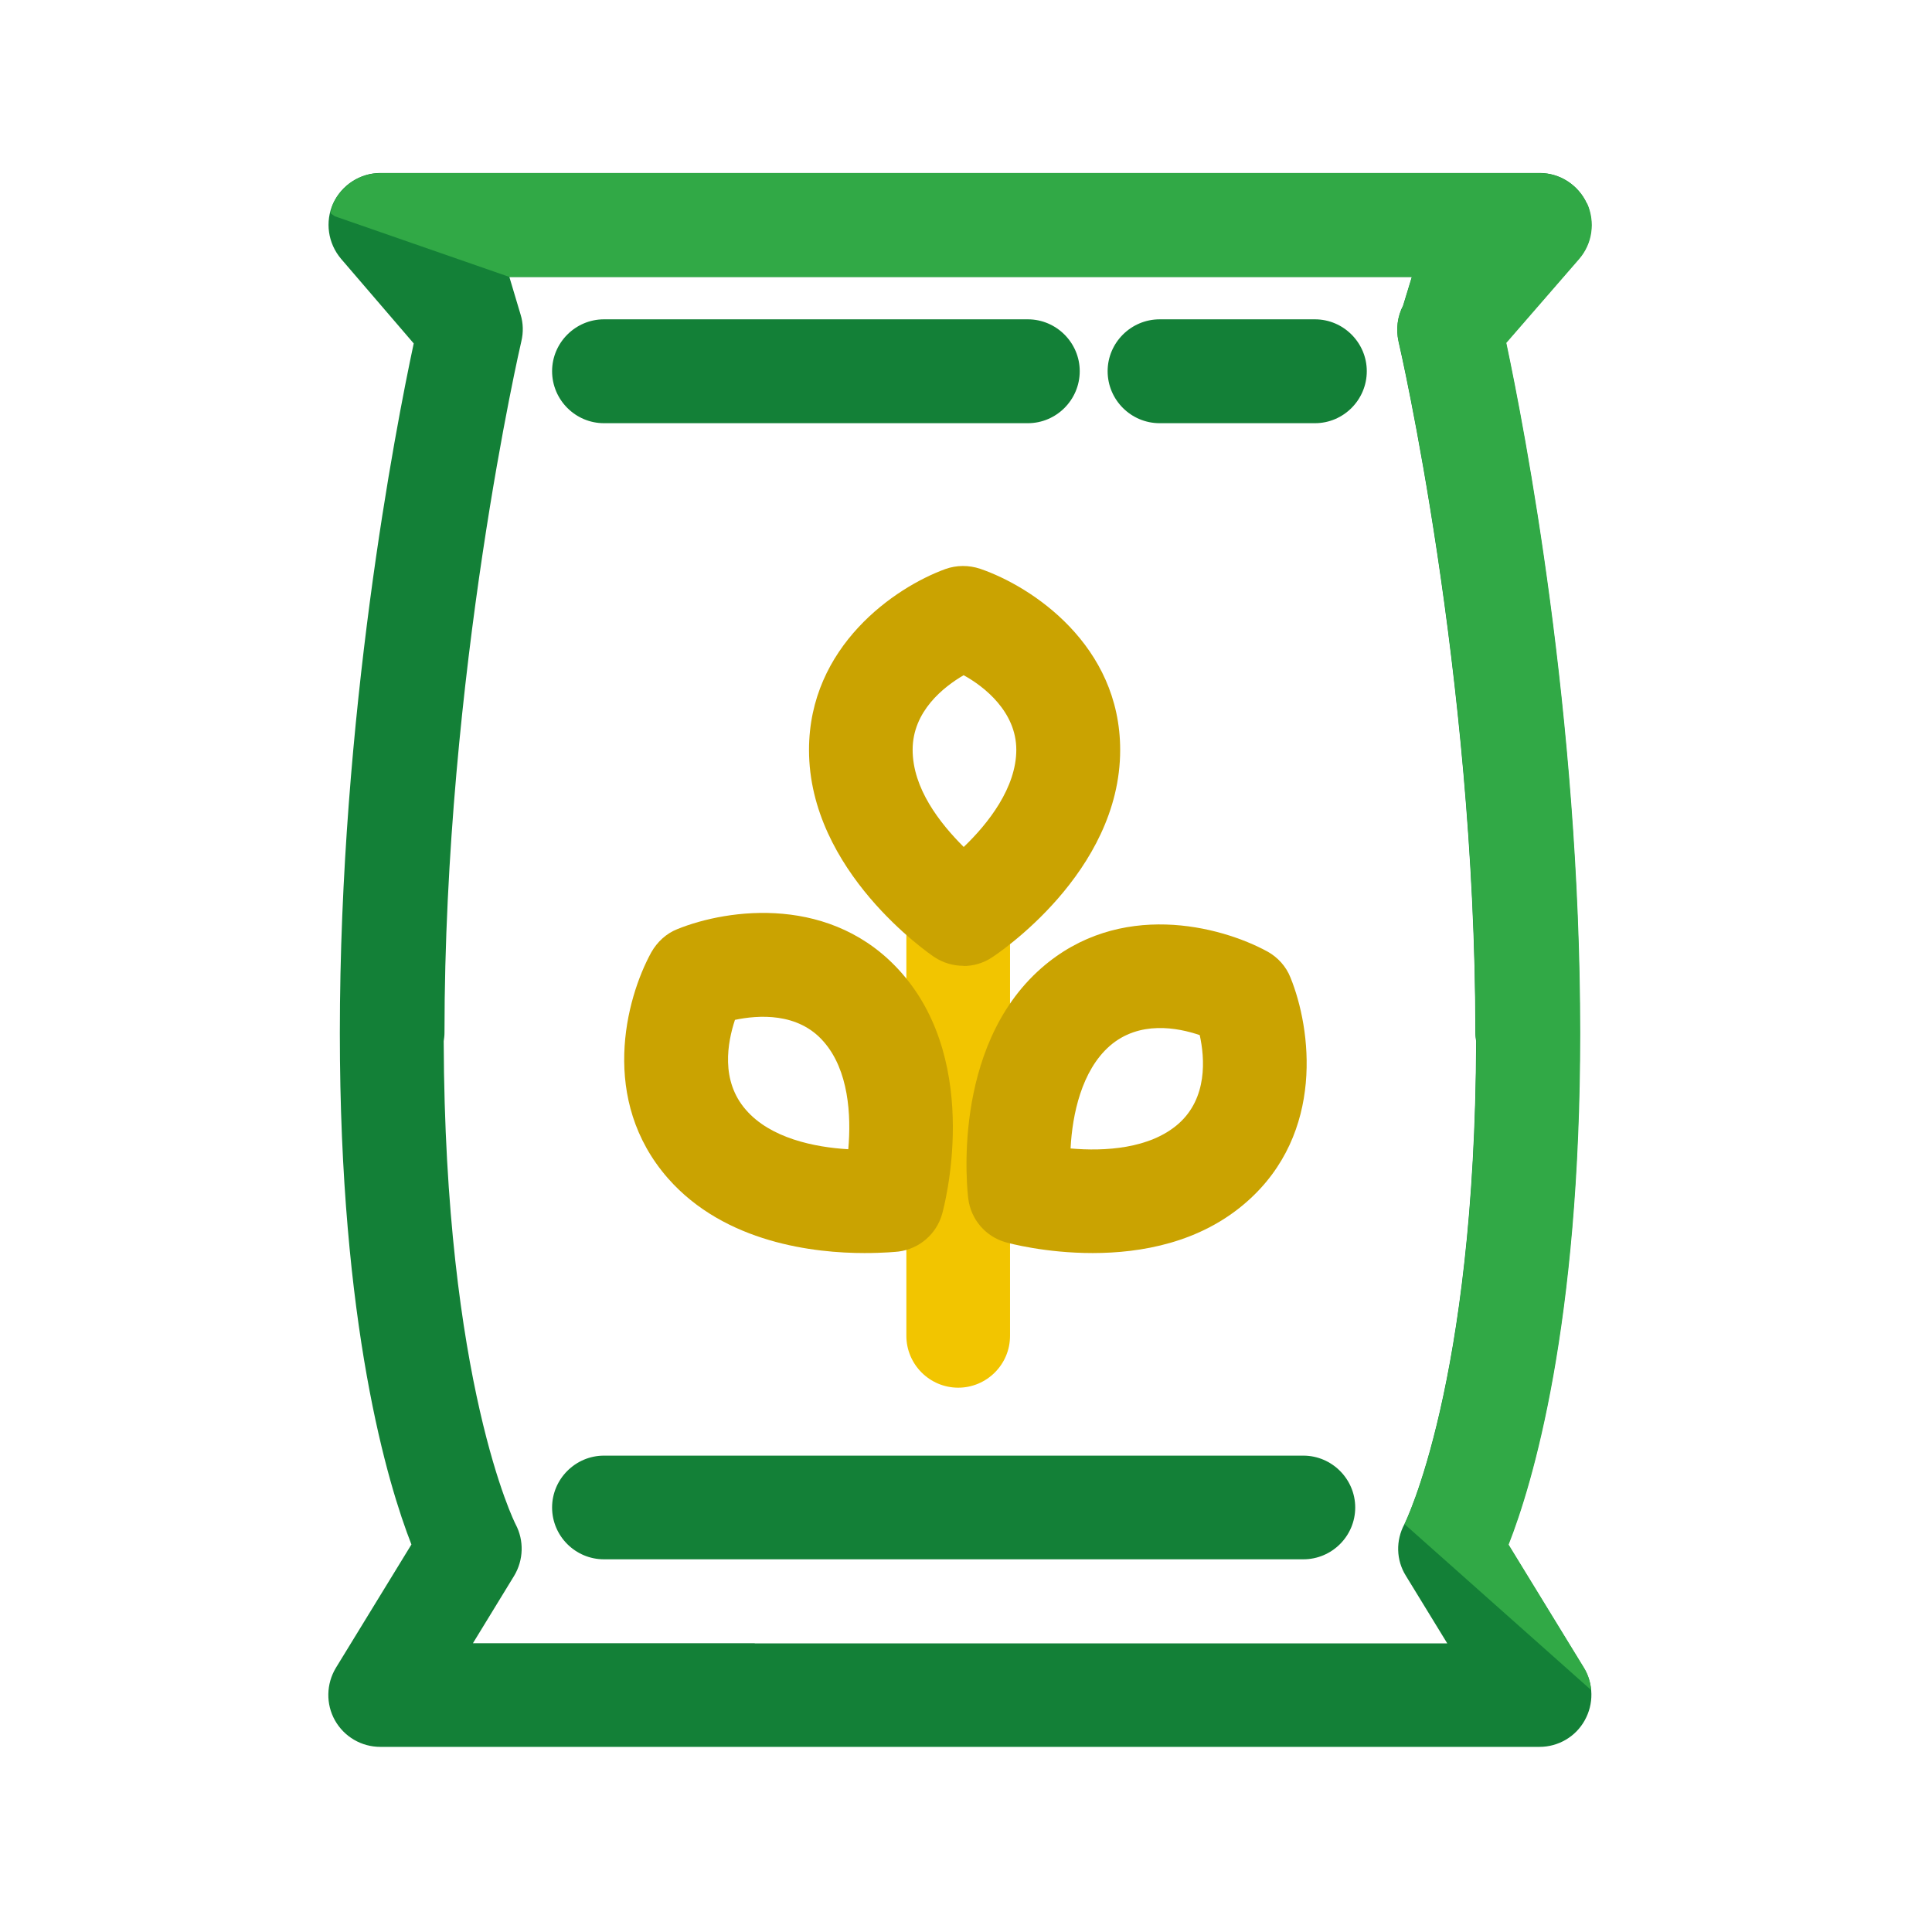
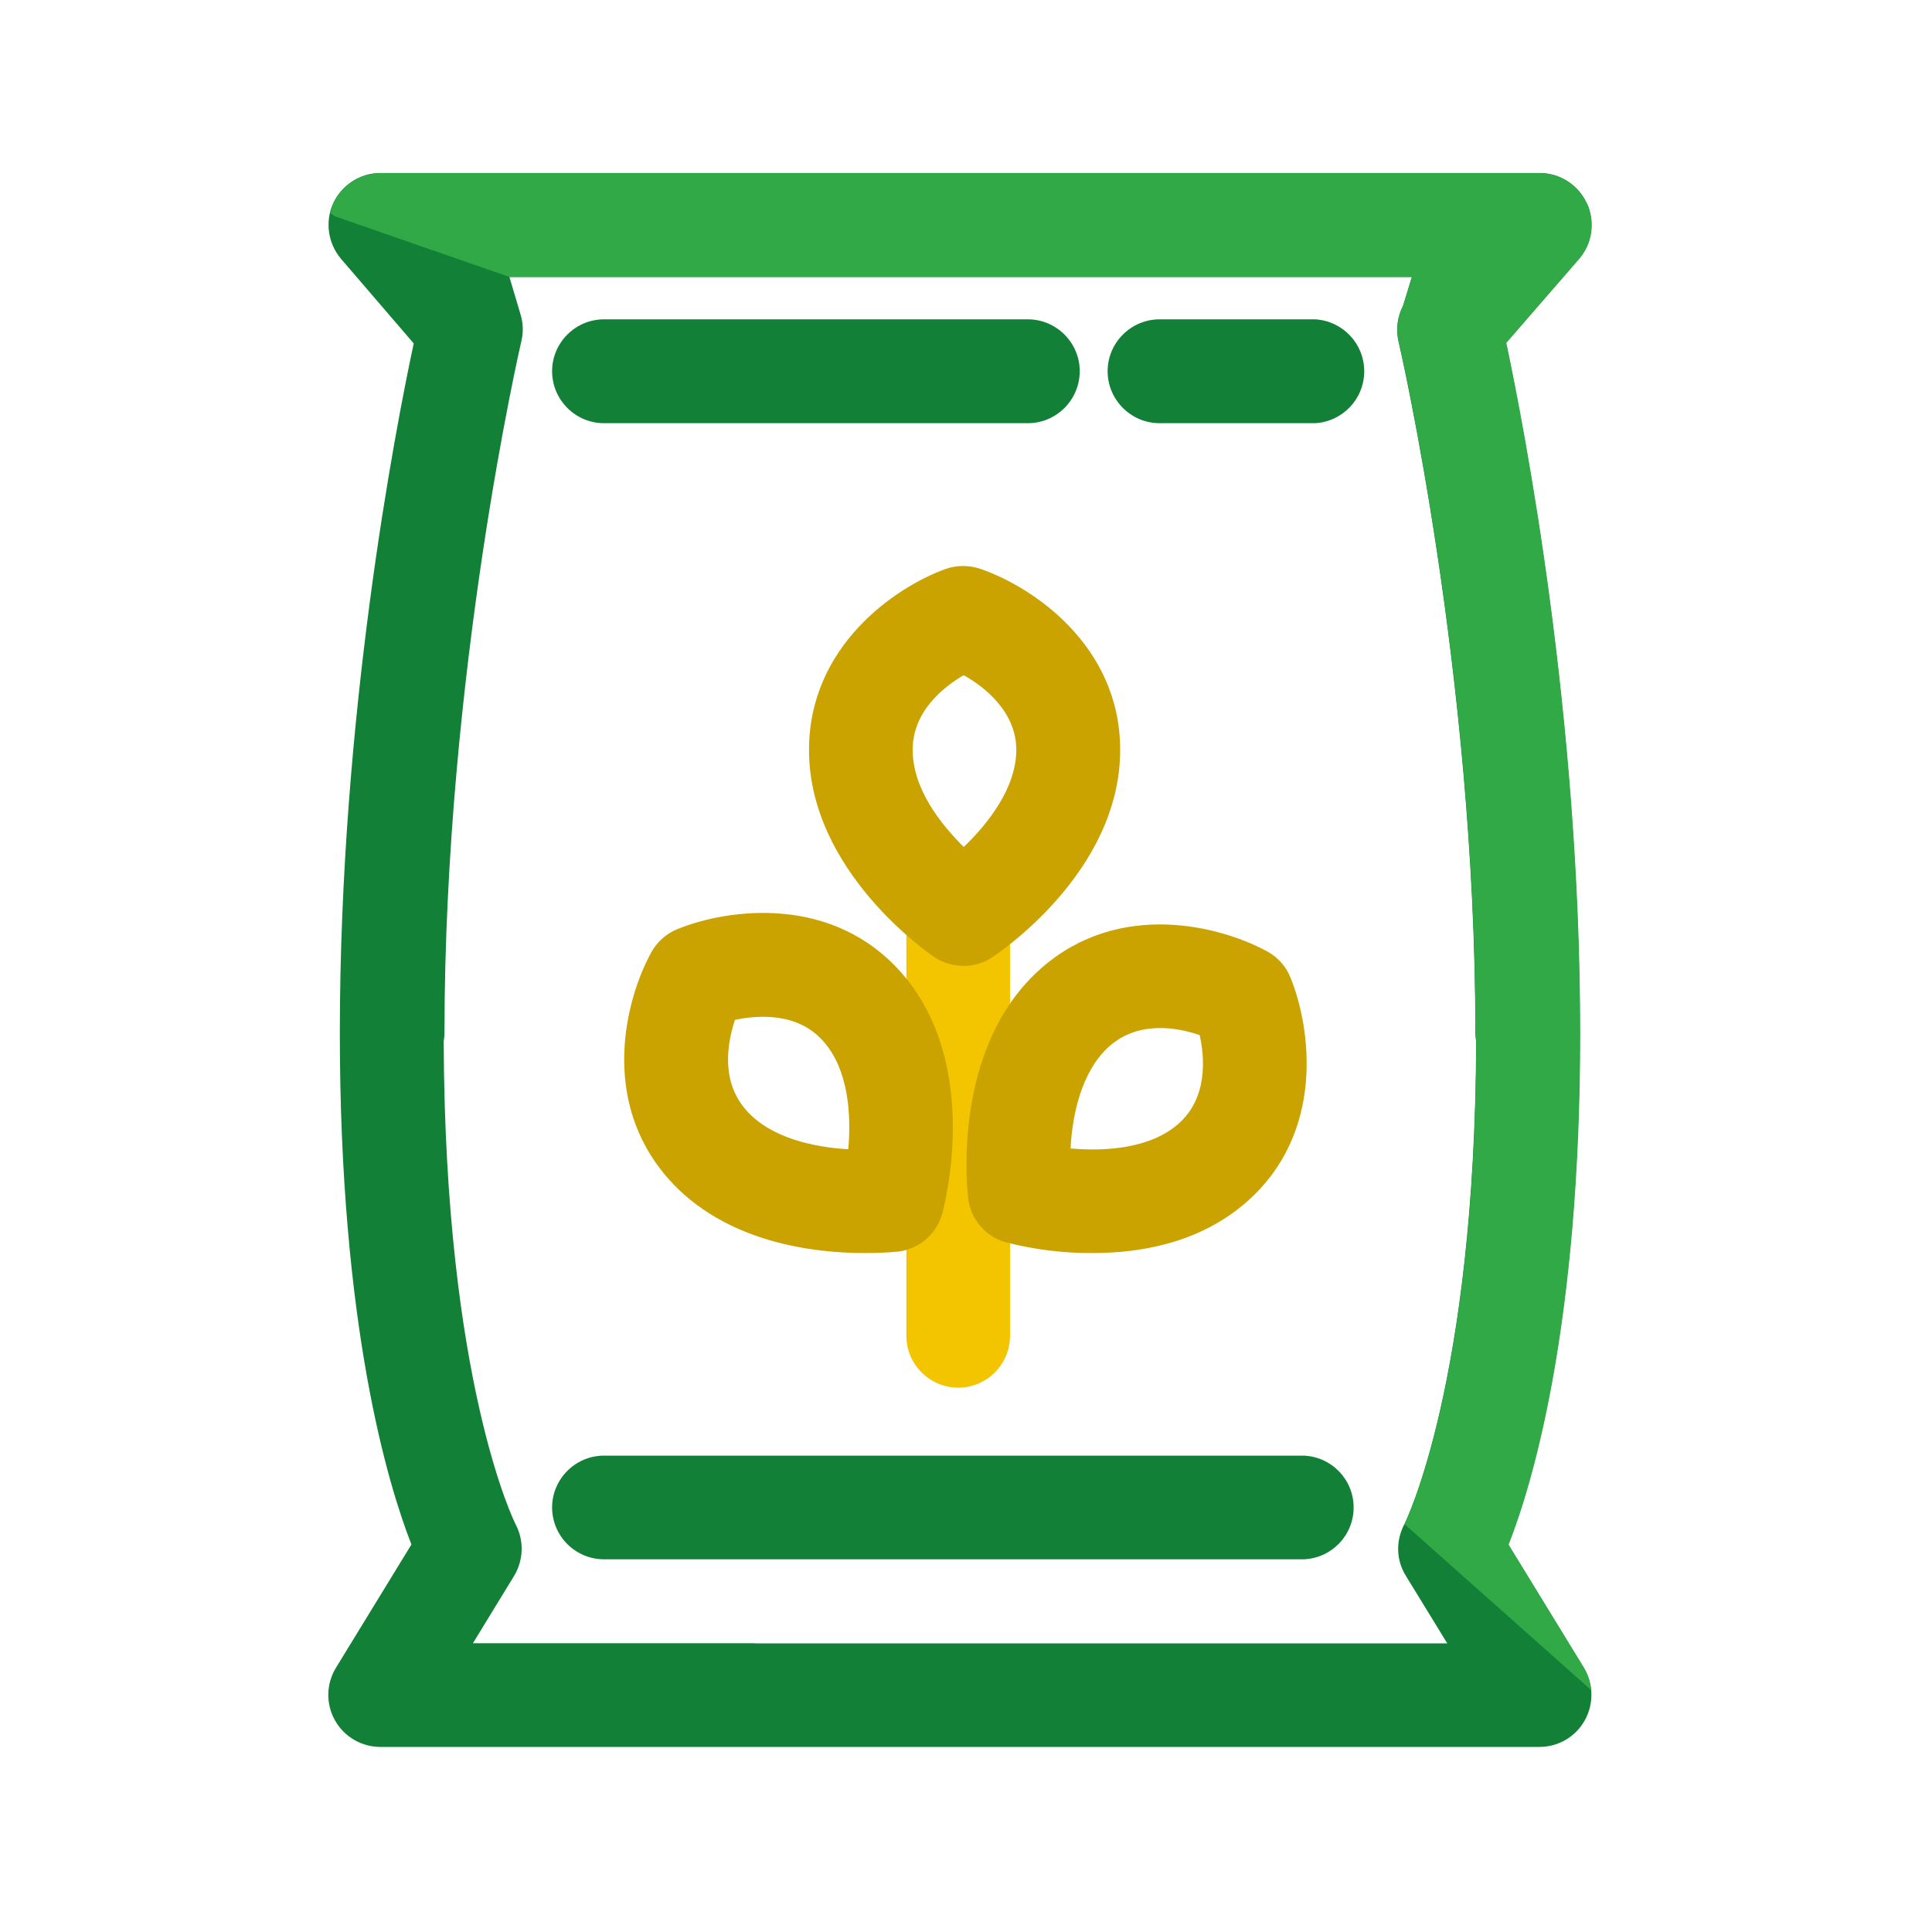
- <svg xmlns="http://www.w3.org/2000/svg" zoomAndPan="magnify" viewBox="0 0 39.75 39.75" preserveAspectRatio="xMidYMid meet" version="1.0">
-   <path fill="#138037" d="M 32.586 34.316 L 31.031 31.777 C 31.52 30.539 32.504 27.266 32.504 21.254 C 32.504 14.703 31.355 8.805 30.984 7.051 L 32.48 5.328 C 32.758 5.008 32.816 4.566 32.648 4.184 C 32.473 3.805 32.094 3.559 31.68 3.559 L 7.828 3.559 C 7.41 3.559 7.031 3.805 6.855 4.184 C 6.684 4.562 6.746 5.004 7.016 5.324 L 8.512 7.066 C 8.133 8.84 6.992 14.727 6.992 21.254 C 6.992 27.266 7.98 30.539 8.465 31.777 L 6.91 34.316 C 6.711 34.648 6.703 35.059 6.891 35.395 C 7.082 35.734 7.438 35.941 7.824 35.941 L 31.676 35.941 C 32.059 35.941 32.418 35.734 32.605 35.395 C 32.793 35.059 32.789 34.648 32.586 34.316 Z M 15.527 33.809 L 9.73 33.809 L 10.578 32.422 C 10.773 32.098 10.785 31.695 10.609 31.363 C 10.594 31.336 9.152 28.465 9.129 21.422 C 9.137 21.367 9.145 21.309 9.145 21.254 C 9.145 13.852 10.711 7.086 10.727 7.02 C 10.77 6.84 10.766 6.648 10.711 6.473 L 10.48 5.699 L 29.047 5.699 L 28.867 6.289 C 28.75 6.512 28.719 6.773 28.773 7.023 C 28.789 7.09 30.355 13.855 30.355 21.258 C 30.355 21.312 30.363 21.367 30.371 21.426 C 30.348 28.469 28.902 31.34 28.895 31.359 C 28.715 31.695 28.723 32.098 28.926 32.422 L 29.777 33.812 L 15.531 33.812 Z M 15.527 33.809 " fill-opacity="1" fill-rule="nonzero" />
-   <path fill="#138037" d="M 27.055 8.707 L 23.859 8.707 C 23.27 8.707 22.789 8.227 22.789 7.637 C 22.789 7.051 23.27 6.57 23.859 6.57 L 27.055 6.57 C 27.641 6.57 28.121 7.051 28.121 7.637 C 28.121 8.227 27.641 8.707 27.055 8.707 Z M 27.055 8.707 " fill-opacity="1" fill-rule="nonzero" />
-   <path fill="#138037" d="M 21.148 8.707 L 12.426 8.707 C 11.84 8.707 11.359 8.227 11.359 7.637 C 11.359 7.051 11.84 6.57 12.426 6.57 L 21.148 6.57 C 21.734 6.57 22.215 7.051 22.215 7.637 C 22.215 8.227 21.734 8.707 21.148 8.707 Z M 21.148 8.707 " fill-opacity="1" fill-rule="nonzero" />
-   <path fill="#138037" d="M 26.816 32.082 L 12.426 32.082 C 11.84 32.082 11.359 31.605 11.359 31.016 C 11.359 30.43 11.84 29.949 12.426 29.949 L 26.816 29.949 C 27.402 29.949 27.883 30.43 27.883 31.016 C 27.883 31.605 27.402 32.082 26.816 32.082 Z M 26.816 32.082 " fill-opacity="1" fill-rule="nonzero" />
-   <path fill="#f2c500" d="M 19.715 28.551 C 19.125 28.551 18.648 28.07 18.648 27.484 L 18.648 18.703 C 18.648 18.109 19.125 17.633 19.715 17.633 C 20.301 17.633 20.781 18.113 20.781 18.703 L 20.781 27.484 C 20.781 28.074 20.301 28.551 19.715 28.551 Z M 19.715 28.551 " fill-opacity="1" fill-rule="nonzero" />
-   <path fill="#31a946" d="M 32.648 4.188 C 32.473 3.809 32.094 3.562 31.68 3.562 L 7.828 3.562 C 7.41 3.562 7.031 3.809 6.855 4.188 C 6.828 4.254 6.816 4.32 6.801 4.387 L 6.887 4.449 L 10.484 5.699 L 29.051 5.699 L 28.871 6.289 C 28.754 6.512 28.719 6.773 28.777 7.023 C 28.793 7.09 30.359 13.855 30.359 21.258 C 30.359 21.312 30.367 21.367 30.375 21.426 C 30.352 28.469 28.906 31.34 28.898 31.359 L 32.738 34.773 C 32.723 34.617 32.68 34.461 32.594 34.32 L 31.039 31.781 C 31.527 30.543 32.512 27.27 32.512 21.258 C 32.512 14.707 31.363 8.809 30.992 7.055 L 32.488 5.332 C 32.766 5.012 32.824 4.57 32.656 4.188 Z M 32.648 4.188 " fill-opacity="1" fill-rule="nonzero" />
-   <path fill="#caa301" d="M 19.824 19.871 C 19.613 19.871 19.406 19.812 19.223 19.691 C 19.117 19.621 16.645 17.926 16.645 15.43 C 16.645 13.297 18.41 12.086 19.453 11.707 C 19.684 11.625 19.934 11.625 20.168 11.703 C 21.238 12.07 23.047 13.273 23.047 15.43 C 23.047 17.957 20.512 19.633 20.402 19.703 C 20.223 19.82 20.023 19.875 19.82 19.875 Z M 19.828 13.891 C 19.414 14.133 18.777 14.633 18.777 15.426 C 18.777 16.223 19.336 16.934 19.828 17.426 C 20.336 16.941 20.91 16.203 20.91 15.426 C 20.91 14.648 20.254 14.125 19.824 13.891 Z M 19.828 13.891 " fill-opacity="1" fill-rule="nonzero" />
-   <path fill="#caa301" d="M 22.48 25.781 C 21.508 25.781 20.754 25.578 20.691 25.559 C 20.277 25.441 19.977 25.09 19.922 24.664 C 19.906 24.539 19.551 21.562 21.426 19.918 C 23.031 18.512 25.105 19.047 26.078 19.578 C 26.289 19.695 26.461 19.883 26.551 20.113 C 26.977 21.16 27.266 23.312 25.648 24.73 C 24.691 25.57 23.477 25.781 22.48 25.781 Z M 22.027 23.629 C 22.727 23.691 23.656 23.637 24.242 23.125 C 24.848 22.594 24.789 21.773 24.684 21.297 C 24.227 21.141 23.438 20.992 22.832 21.52 C 22.254 22.027 22.062 22.93 22.027 23.625 Z M 22.027 23.629 " fill-opacity="1" fill-rule="nonzero" />
-   <path fill="#caa301" d="M 17.785 25.781 C 16.777 25.781 14.918 25.582 13.742 24.242 C 12.336 22.637 12.867 20.562 13.402 19.59 C 13.523 19.379 13.707 19.207 13.934 19.117 C 14.984 18.691 17.133 18.398 18.555 20.023 C 20.215 21.922 19.418 24.855 19.383 24.98 C 19.266 25.391 18.914 25.695 18.488 25.75 C 18.453 25.754 18.188 25.781 17.785 25.781 Z M 15.121 20.984 C 14.969 21.445 14.82 22.234 15.348 22.836 C 15.852 23.418 16.758 23.605 17.453 23.645 C 17.516 22.945 17.461 22.016 16.945 21.43 C 16.418 20.824 15.598 20.883 15.117 20.984 Z M 15.121 20.984 " fill-opacity="1" fill-rule="nonzero" />
+ <svg xmlns="http://www.w3.org/2000/svg" version="1.0" viewBox="0 0 39.75 39.75">
+   <path fill="#138037" d="m32.586 34.316-1.555-2.539c.489-1.238 1.473-4.511 1.473-10.523 0-6.55-1.149-12.45-1.52-14.203l1.496-1.723c.278-.32.336-.762.168-1.144a1.07 1.07 0 0 0-.968-.625H7.828c-.418 0-.797.246-.973.625-.171.378-.109.82.16 1.14l1.497 1.742c-.38 1.774-1.52 7.66-1.52 14.188 0 6.012.988 9.285 1.473 10.523l-1.555 2.54a1.07 1.07 0 0 0 .914 1.625h23.852c.383 0 .742-.208.93-.547a1.07 1.07 0 0 0-.02-1.079m-17.059-.507H9.73l.848-1.387c.195-.324.207-.727.031-1.059-.015-.027-1.457-2.898-1.48-9.941a1 1 0 0 0 .016-.168c0-7.402 1.566-14.168 1.582-14.234a1.04 1.04 0 0 0-.016-.547l-.23-.774h18.566l-.18.59a1.08 1.08 0 0 0-.094.734c.016.067 1.582 6.832 1.582 14.235 0 .055.008.11.016.168-.023 7.043-1.469 9.914-1.476 9.933-.18.336-.172.739.03 1.063l.852 1.39H15.531Zm0 0" />
+   <path fill="#138037" d="M27.055 8.707h-3.196c-.59 0-1.07-.48-1.07-1.07 0-.586.48-1.067 1.07-1.067h3.196a1.07 1.07 0 0 1 0 2.137m-5.907 0h-8.722c-.586 0-1.067-.48-1.067-1.07 0-.586.48-1.067 1.067-1.067h8.722c.586 0 1.067.48 1.067 1.067 0 .59-.48 1.07-1.067 1.07m5.668 23.375h-14.39a1.07 1.07 0 0 1-1.067-1.066c0-.586.48-1.067 1.067-1.067h14.39a1.067 1.067 0 0 1 0 2.133m0 0" />
+   <path fill="#f2c500" d="M19.715 28.55c-.59 0-1.067-.48-1.067-1.066v-8.78a1.066 1.066 0 1 1 2.133 0v8.78c0 .59-.48 1.067-1.066 1.067m0 0" />
+   <path fill="#31a946" d="M32.648 4.188a1.07 1.07 0 0 0-.968-.625H7.828c-.418 0-.797.246-.973.624-.027.067-.039.133-.054.2l.086.062 3.597 1.25h18.567l-.18.59a1.06 1.06 0 0 0-.094.734c.016.067 1.582 6.832 1.582 14.235 0 .055.008.11.016.168-.023 7.043-1.469 9.914-1.477 9.933l3.84 3.414a1.1 1.1 0 0 0-.144-.453l-1.555-2.539c.488-1.238 1.473-4.511 1.473-10.523 0-6.551-1.149-12.45-1.52-14.203l1.496-1.723c.278-.32.336-.762.168-1.144Zm0 0" />
+   <path fill="#caa301" d="M19.824 19.871c-.21 0-.418-.058-.601-.18-.106-.07-2.578-1.765-2.578-4.261 0-2.133 1.765-3.344 2.808-3.723.23-.082.48-.082.715-.004 1.07.367 2.879 1.57 2.879 3.727 0 2.527-2.535 4.203-2.645 4.273-.18.117-.379.172-.582.172Zm.004-5.98c-.414.242-1.05.742-1.05 1.535 0 .797.558 1.508 1.05 2 .508-.485 1.082-1.223 1.082-2 0-.778-.656-1.301-1.086-1.535Zm2.652 11.89a7 7 0 0 1-1.789-.222 1.07 1.07 0 0 1-.77-.895c-.015-.125-.37-3.102 1.505-4.746 1.605-1.406 3.68-.871 4.652-.34.211.117.383.305.473.535.426 1.047.715 3.2-.903 4.617-.957.84-2.171 1.051-3.168 1.051m-.453-2.152c.7.062 1.63.008 2.215-.504.606-.531.547-1.352.442-1.828-.457-.156-1.247-.305-1.852.223-.578.507-.77 1.41-.805 2.105Zm0 0" />
+   <path fill="#caa301" d="M17.785 25.781c-1.008 0-2.867-.199-4.043-1.539-1.406-1.605-.875-3.68-.34-4.652a1.08 1.08 0 0 1 .532-.473c1.05-.426 3.199-.719 4.62.906 1.66 1.899.864 4.832.829 4.957-.117.41-.469.715-.895.77a7 7 0 0 1-.703.031m-2.664-4.797c-.152.461-.3 1.25.227 1.852.504.582 1.41.77 2.105.809.063-.7.008-1.63-.508-2.215-.527-.606-1.347-.547-1.828-.446Zm0 0" />
</svg>
